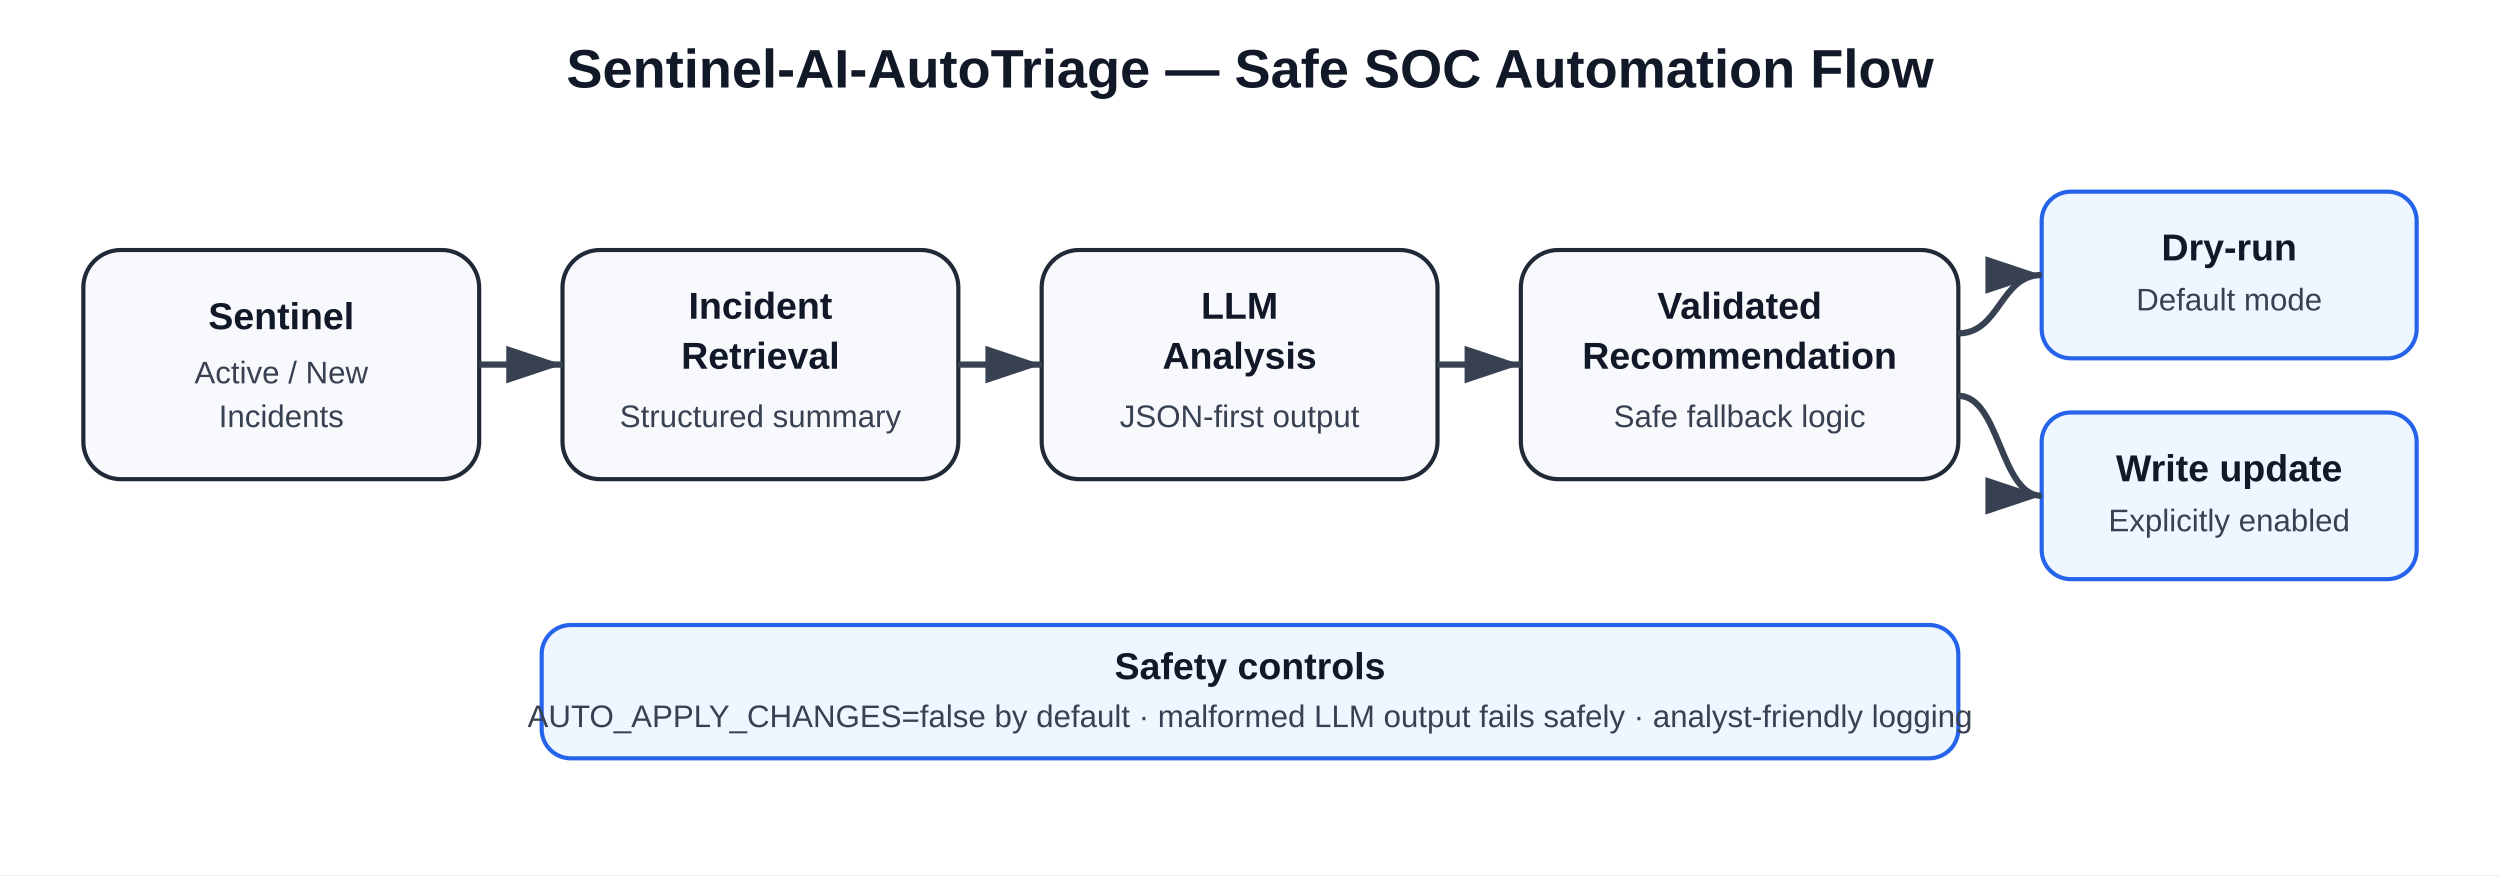
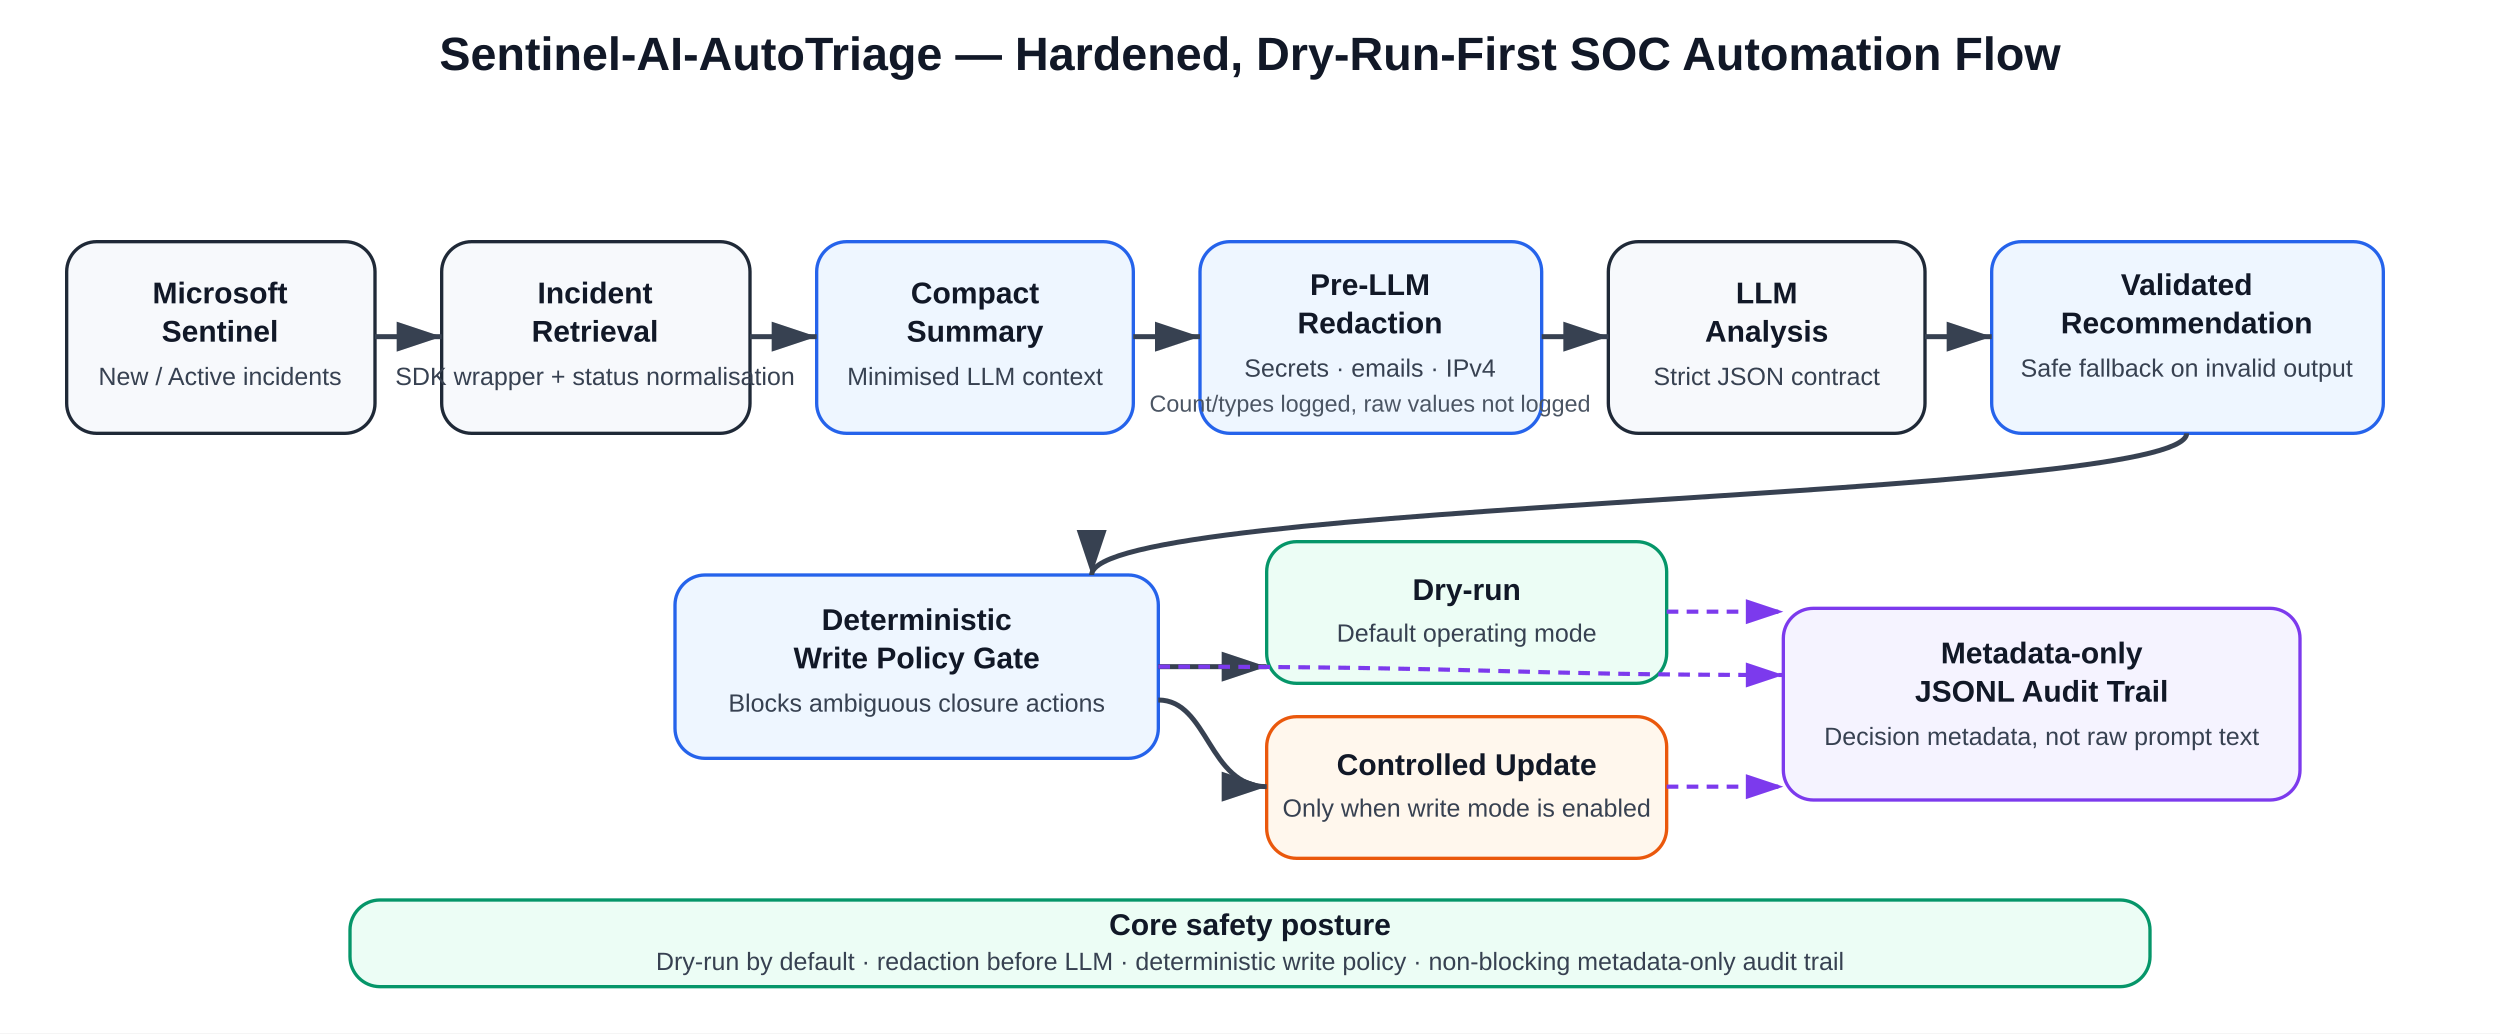
- <svg xmlns="http://www.w3.org/2000/svg" width="1200" height="420" viewBox="0 0 1200 420" role="img" aria-labelledby="title desc">
-   <rect width="1200" height="420" fill="#ffffff" />
+ <svg xmlns="http://www.w3.org/2000/svg" width="1500" height="620" viewBox="0 0 1500 620" role="img" aria-labelledby="title desc">
+   <rect width="1500" height="620" fill="#ffffff" />
  <style>
    .box { fill:#f7f9fc; stroke:#1f2937; stroke-width:2; rx:18; }
-     .title { font: 700 26px Arial, sans-serif; fill:#111827; }
+     .control { fill:#eef6ff; stroke:#2563eb; stroke-width:2; rx:18; }
+     .safe { fill:#ecfdf5; stroke:#059669; stroke-width:2; rx:18; }
+     .warn { fill:#fff7ed; stroke:#ea580c; stroke-width:2; rx:18; }
+     .audit { fill:#f5f3ff; stroke:#7c3aed; stroke-width:2; rx:18; }
+     .title { font: 700 28px Arial, sans-serif; fill:#111827; }
    .label { font: 700 18px Arial, sans-serif; fill:#111827; }
    .small { font: 15px Arial, sans-serif; fill:#374151; }
+     .tiny { font: 14px Arial, sans-serif; fill:#4b5563; }
    .arrow { stroke:#374151; stroke-width:3; fill:none; marker-end:url(#arrow); }
-     .note { fill:#eef6ff; stroke:#2563eb; stroke-width:2; rx:14; }
+     .dash { stroke:#7c3aed; stroke-width:2.5; fill:none; stroke-dasharray:7 5; marker-end:url(#arrowPurple); }
  </style>
  <defs>
    <marker id="arrow" markerWidth="10" markerHeight="10" refX="9" refY="3" orient="auto" markerUnits="strokeWidth">
      <path d="M0,0 L0,6 L9,3 z" fill="#374151" />
    </marker>
+     <marker id="arrowPurple" markerWidth="10" markerHeight="10" refX="9" refY="3" orient="auto" markerUnits="strokeWidth">
+       <path d="M0,0 L0,6 L9,3 z" fill="#7c3aed" />
+     </marker>
  </defs>
-   <text x="600" y="42" text-anchor="middle" class="title">Sentinel-AI-AutoTriage — Safe SOC Automation Flow</text>
-   <rect x="40" y="120" width="190" height="110" class="box" />
-   <text x="135" y="158" text-anchor="middle" class="label">Sentinel</text>
-   <text x="135" y="184" text-anchor="middle" class="small">Active / New</text>
-   <text x="135" y="205" text-anchor="middle" class="small">Incidents</text>
-   <rect x="270" y="120" width="190" height="110" class="box" />
-   <text x="365" y="153" text-anchor="middle" class="label">Incident</text>
-   <text x="365" y="177" text-anchor="middle" class="label">Retrieval</text>
-   <text x="365" y="205" text-anchor="middle" class="small">Structured summary</text>
-   <rect x="500" y="120" width="190" height="110" class="box" />
-   <text x="595" y="153" text-anchor="middle" class="label">LLM</text>
-   <text x="595" y="177" text-anchor="middle" class="label">Analysis</text>
-   <text x="595" y="205" text-anchor="middle" class="small">JSON-first output</text>
-   <rect x="730" y="120" width="210" height="110" class="box" />
-   <text x="835" y="153" text-anchor="middle" class="label">Validated</text>
-   <text x="835" y="177" text-anchor="middle" class="label">Recommendation</text>
-   <text x="835" y="205" text-anchor="middle" class="small">Safe fallback logic</text>
-   <rect x="980" y="92" width="180" height="80" class="note" />
-   <text x="1070" y="125" text-anchor="middle" class="label">Dry-run</text>
-   <text x="1070" y="149" text-anchor="middle" class="small">Default mode</text>
-   <rect x="980" y="198" width="180" height="80" class="note" />
-   <text x="1070" y="231" text-anchor="middle" class="label">Write update</text>
-   <text x="1070" y="255" text-anchor="middle" class="small">Explicitly enabled</text>
-   <path d="M230 175 H270" class="arrow" />
-   <path d="M460 175 H500" class="arrow" />
-   <path d="M690 175 H730" class="arrow" />
-   <path d="M940 160 C960 160, 960 132, 980 132" class="arrow" />
-   <path d="M940 190 C960 190, 960 238, 980 238" class="arrow" />
-   <rect x="260" y="300" width="680" height="64" class="note" />
-   <text x="600" y="326" text-anchor="middle" class="label">Safety controls</text>
-   <text x="600" y="349" text-anchor="middle" class="small">AUTO_APPLY_CHANGES=false by default · malformed LLM output fails safely · analyst-friendly logging</text>
+   <text x="750" y="42" text-anchor="middle" class="title">Sentinel-AI-AutoTriage — Hardened, Dry-Run-First SOC Automation Flow</text>
+   <rect x="40" y="145" width="185" height="115" class="box" />
+   <text x="132" y="182" text-anchor="middle" class="label">Microsoft</text>
+   <text x="132" y="205" text-anchor="middle" class="label">Sentinel</text>
+   <text x="132" y="231" text-anchor="middle" class="small">New / Active incidents</text>
+   <rect x="265" y="145" width="185" height="115" class="box" />
+   <text x="357" y="182" text-anchor="middle" class="label">Incident</text>
+   <text x="357" y="205" text-anchor="middle" class="label">Retrieval</text>
+   <text x="357" y="231" text-anchor="middle" class="small">SDK wrapper + status normalisation</text>
+   <rect x="490" y="145" width="190" height="115" class="control" />
+   <text x="585" y="182" text-anchor="middle" class="label">Compact</text>
+   <text x="585" y="205" text-anchor="middle" class="label">Summary</text>
+   <text x="585" y="231" text-anchor="middle" class="small">Minimised LLM context</text>
+   <rect x="720" y="145" width="205" height="115" class="control" />
+   <text x="822" y="177" text-anchor="middle" class="label">Pre-LLM</text>
+   <text x="822" y="200" text-anchor="middle" class="label">Redaction</text>
+   <text x="822" y="226" text-anchor="middle" class="small">Secrets · emails · IPv4</text>
+   <text x="822" y="247" text-anchor="middle" class="tiny">Count/types logged, raw values not logged</text>
+   <rect x="965" y="145" width="190" height="115" class="box" />
+   <text x="1060" y="182" text-anchor="middle" class="label">LLM</text>
+   <text x="1060" y="205" text-anchor="middle" class="label">Analysis</text>
+   <text x="1060" y="231" text-anchor="middle" class="small">Strict JSON contract</text>
+   <rect x="1195" y="145" width="235" height="115" class="control" />
+   <text x="1312" y="177" text-anchor="middle" class="label">Validated</text>
+   <text x="1312" y="200" text-anchor="middle" class="label">Recommendation</text>
+   <text x="1312" y="226" text-anchor="middle" class="small">Safe fallback on invalid output</text>
+   <path d="M225 202 H265" class="arrow" />
+   <path d="M450 202 H490" class="arrow" />
+   <path d="M680 202 H720" class="arrow" />
+   <path d="M925 202 H965" class="arrow" />
+   <path d="M1155 202 H1195" class="arrow" />
+   <rect x="405" y="345" width="290" height="110" class="control" />
+   <text x="550" y="378" text-anchor="middle" class="label">Deterministic</text>
+   <text x="550" y="401" text-anchor="middle" class="label">Write Policy Gate</text>
+   <text x="550" y="427" text-anchor="middle" class="small">Blocks ambiguous closure actions</text>
+   <rect x="760" y="325" width="240" height="85" class="safe" />
+   <text x="880" y="360" text-anchor="middle" class="label">Dry-run</text>
+   <text x="880" y="385" text-anchor="middle" class="small">Default operating mode</text>
+   <rect x="760" y="430" width="240" height="85" class="warn" />
+   <text x="880" y="465" text-anchor="middle" class="label">Controlled Update</text>
+   <text x="880" y="490" text-anchor="middle" class="small">Only when write mode is enabled</text>
+   <rect x="1070" y="365" width="310" height="115" class="audit" />
+   <text x="1225" y="398" text-anchor="middle" class="label">Metadata-only</text>
+   <text x="1225" y="421" text-anchor="middle" class="label">JSONL Audit Trail</text>
+   <text x="1225" y="447" text-anchor="middle" class="small">Decision metadata, not raw prompt text</text>
+   <path d="M1312 260 C1312 300, 655 300, 655 345" class="arrow" />
+   <path d="M695 400 H760" class="arrow" />
+   <path d="M695 420 C725 420, 725 472, 760 472" class="arrow" />
+   <path d="M1000 367 H1070" class="dash" />
+   <path d="M1000 472 H1070" class="dash" />
+   <path d="M695 400 C900 400, 900 405, 1070 405" class="dash" />
+   <rect x="210" y="540" width="1080" height="52" class="safe" />
+   <text x="750" y="561" text-anchor="middle" class="label">Core safety posture</text>
+   <text x="750" y="582" text-anchor="middle" class="small">Dry-run by default · redaction before LLM · deterministic write policy · non-blocking metadata-only audit trail</text>
</svg>
